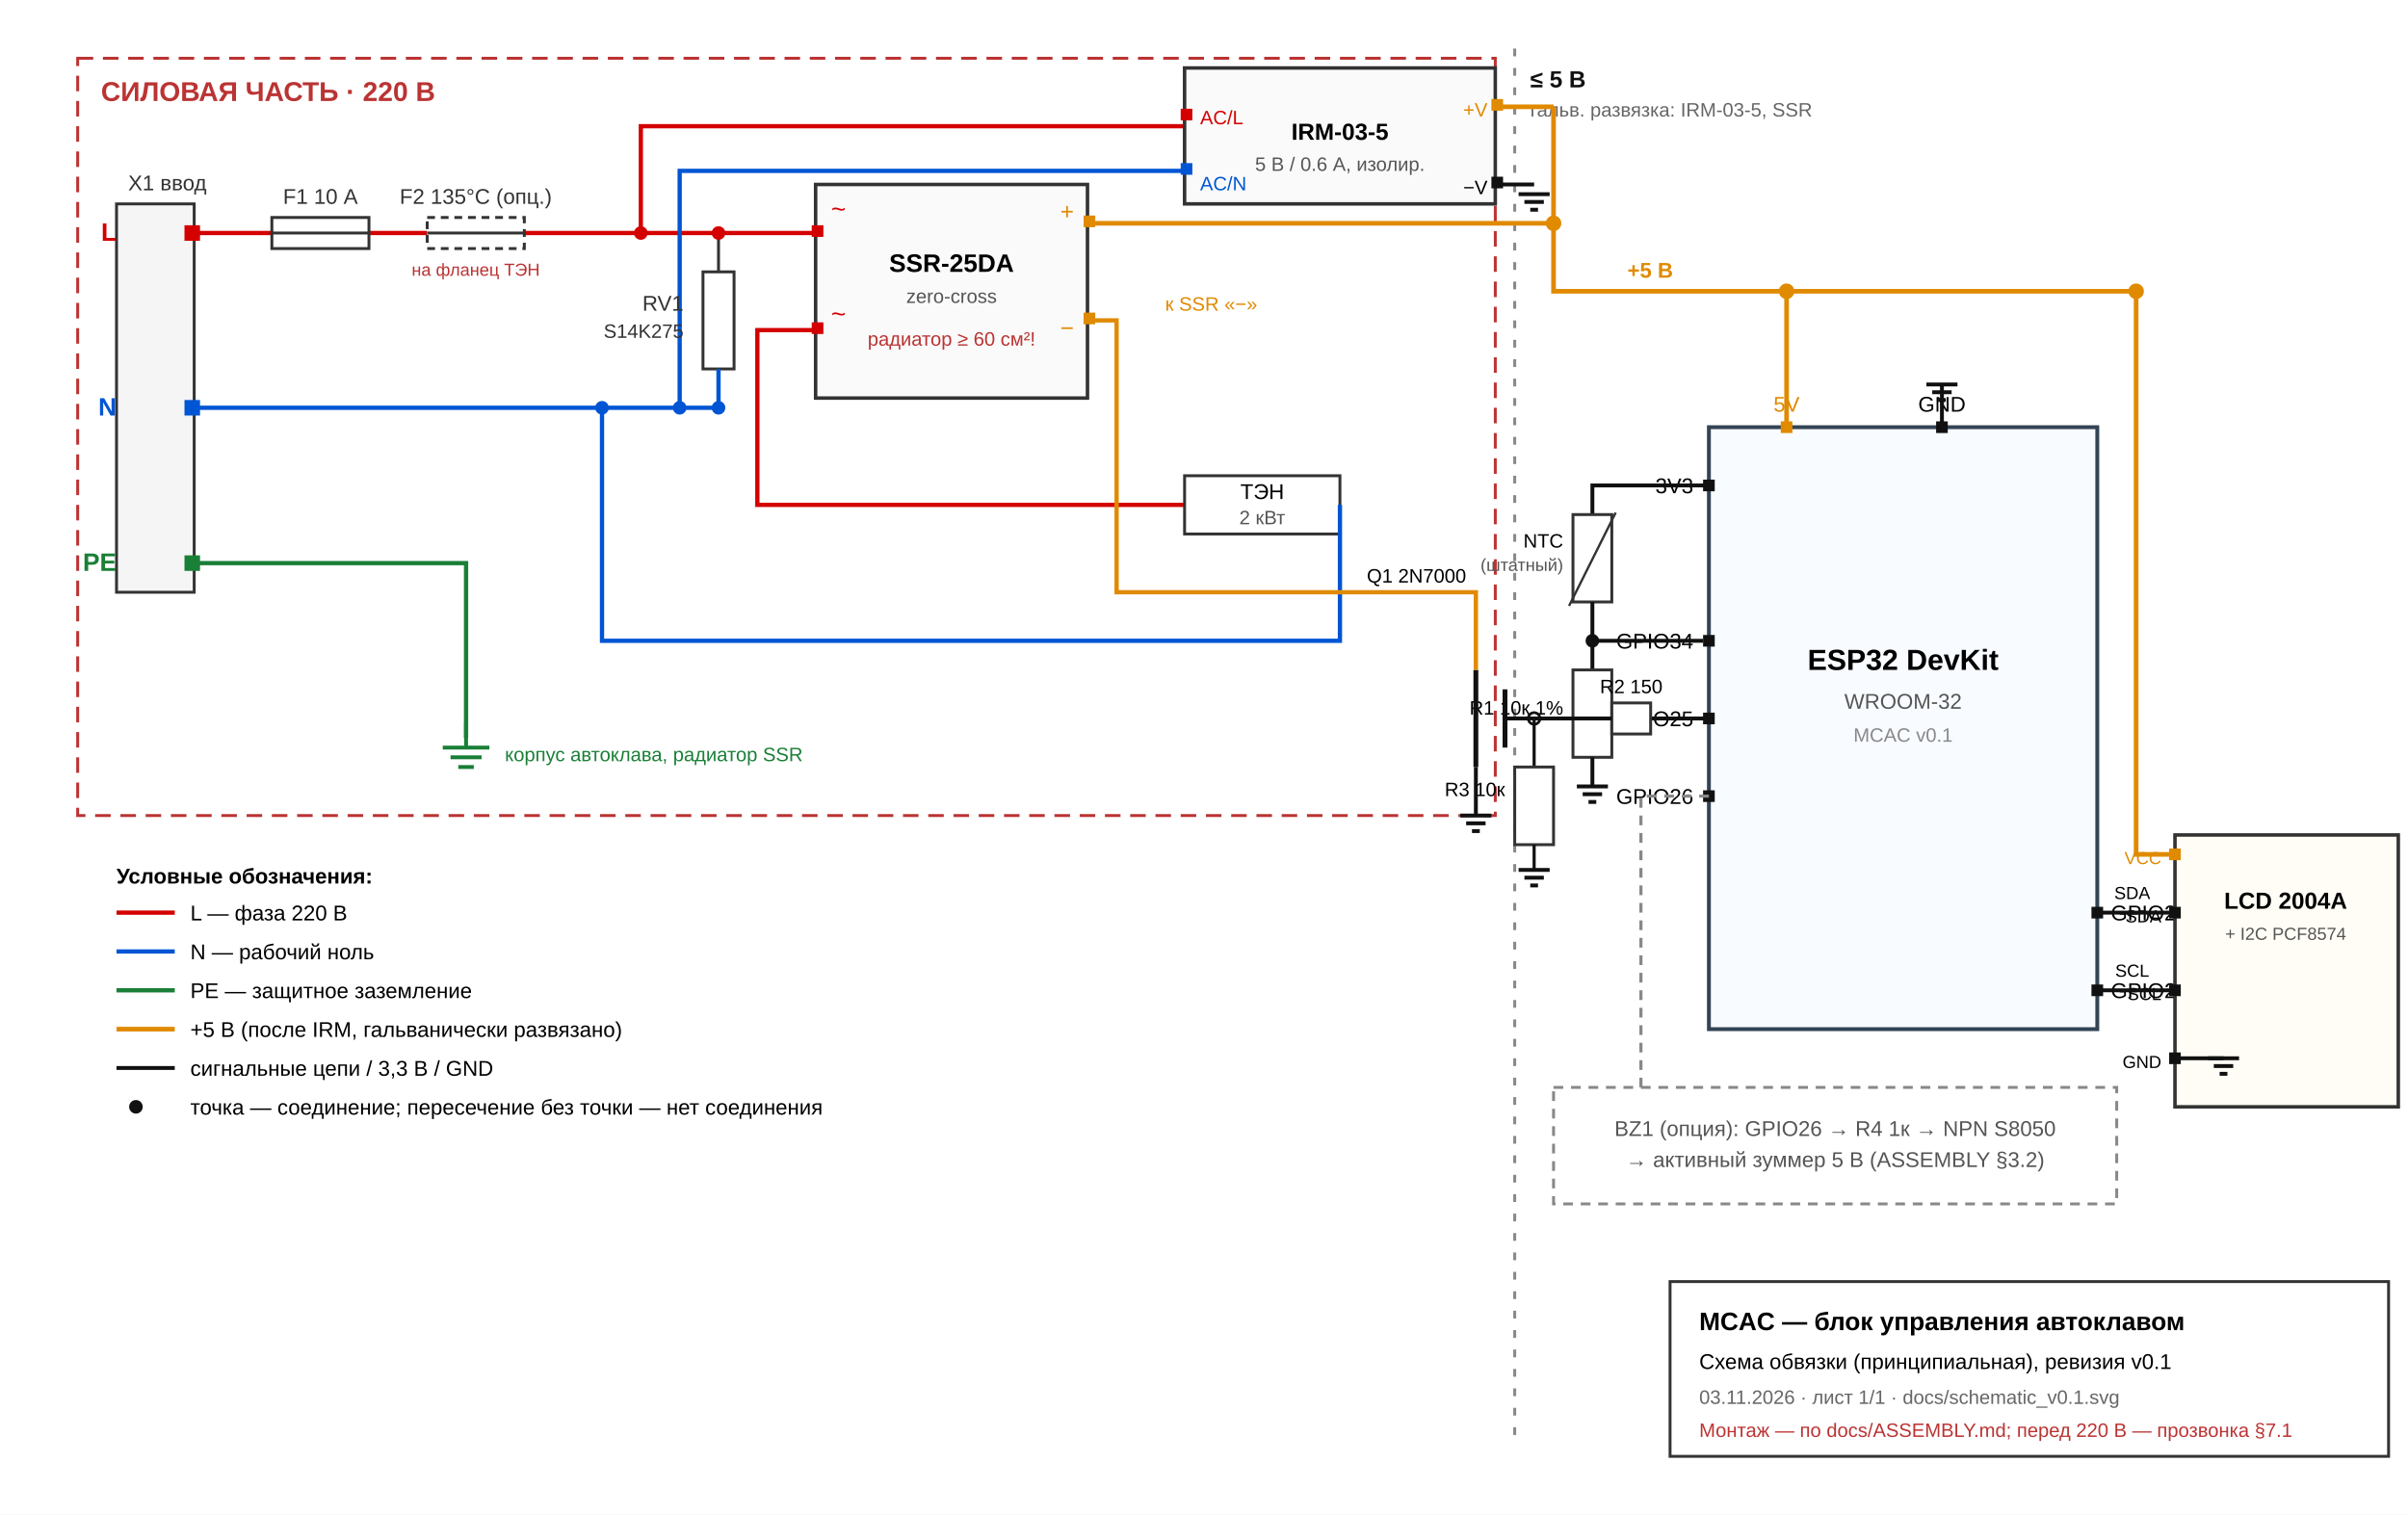
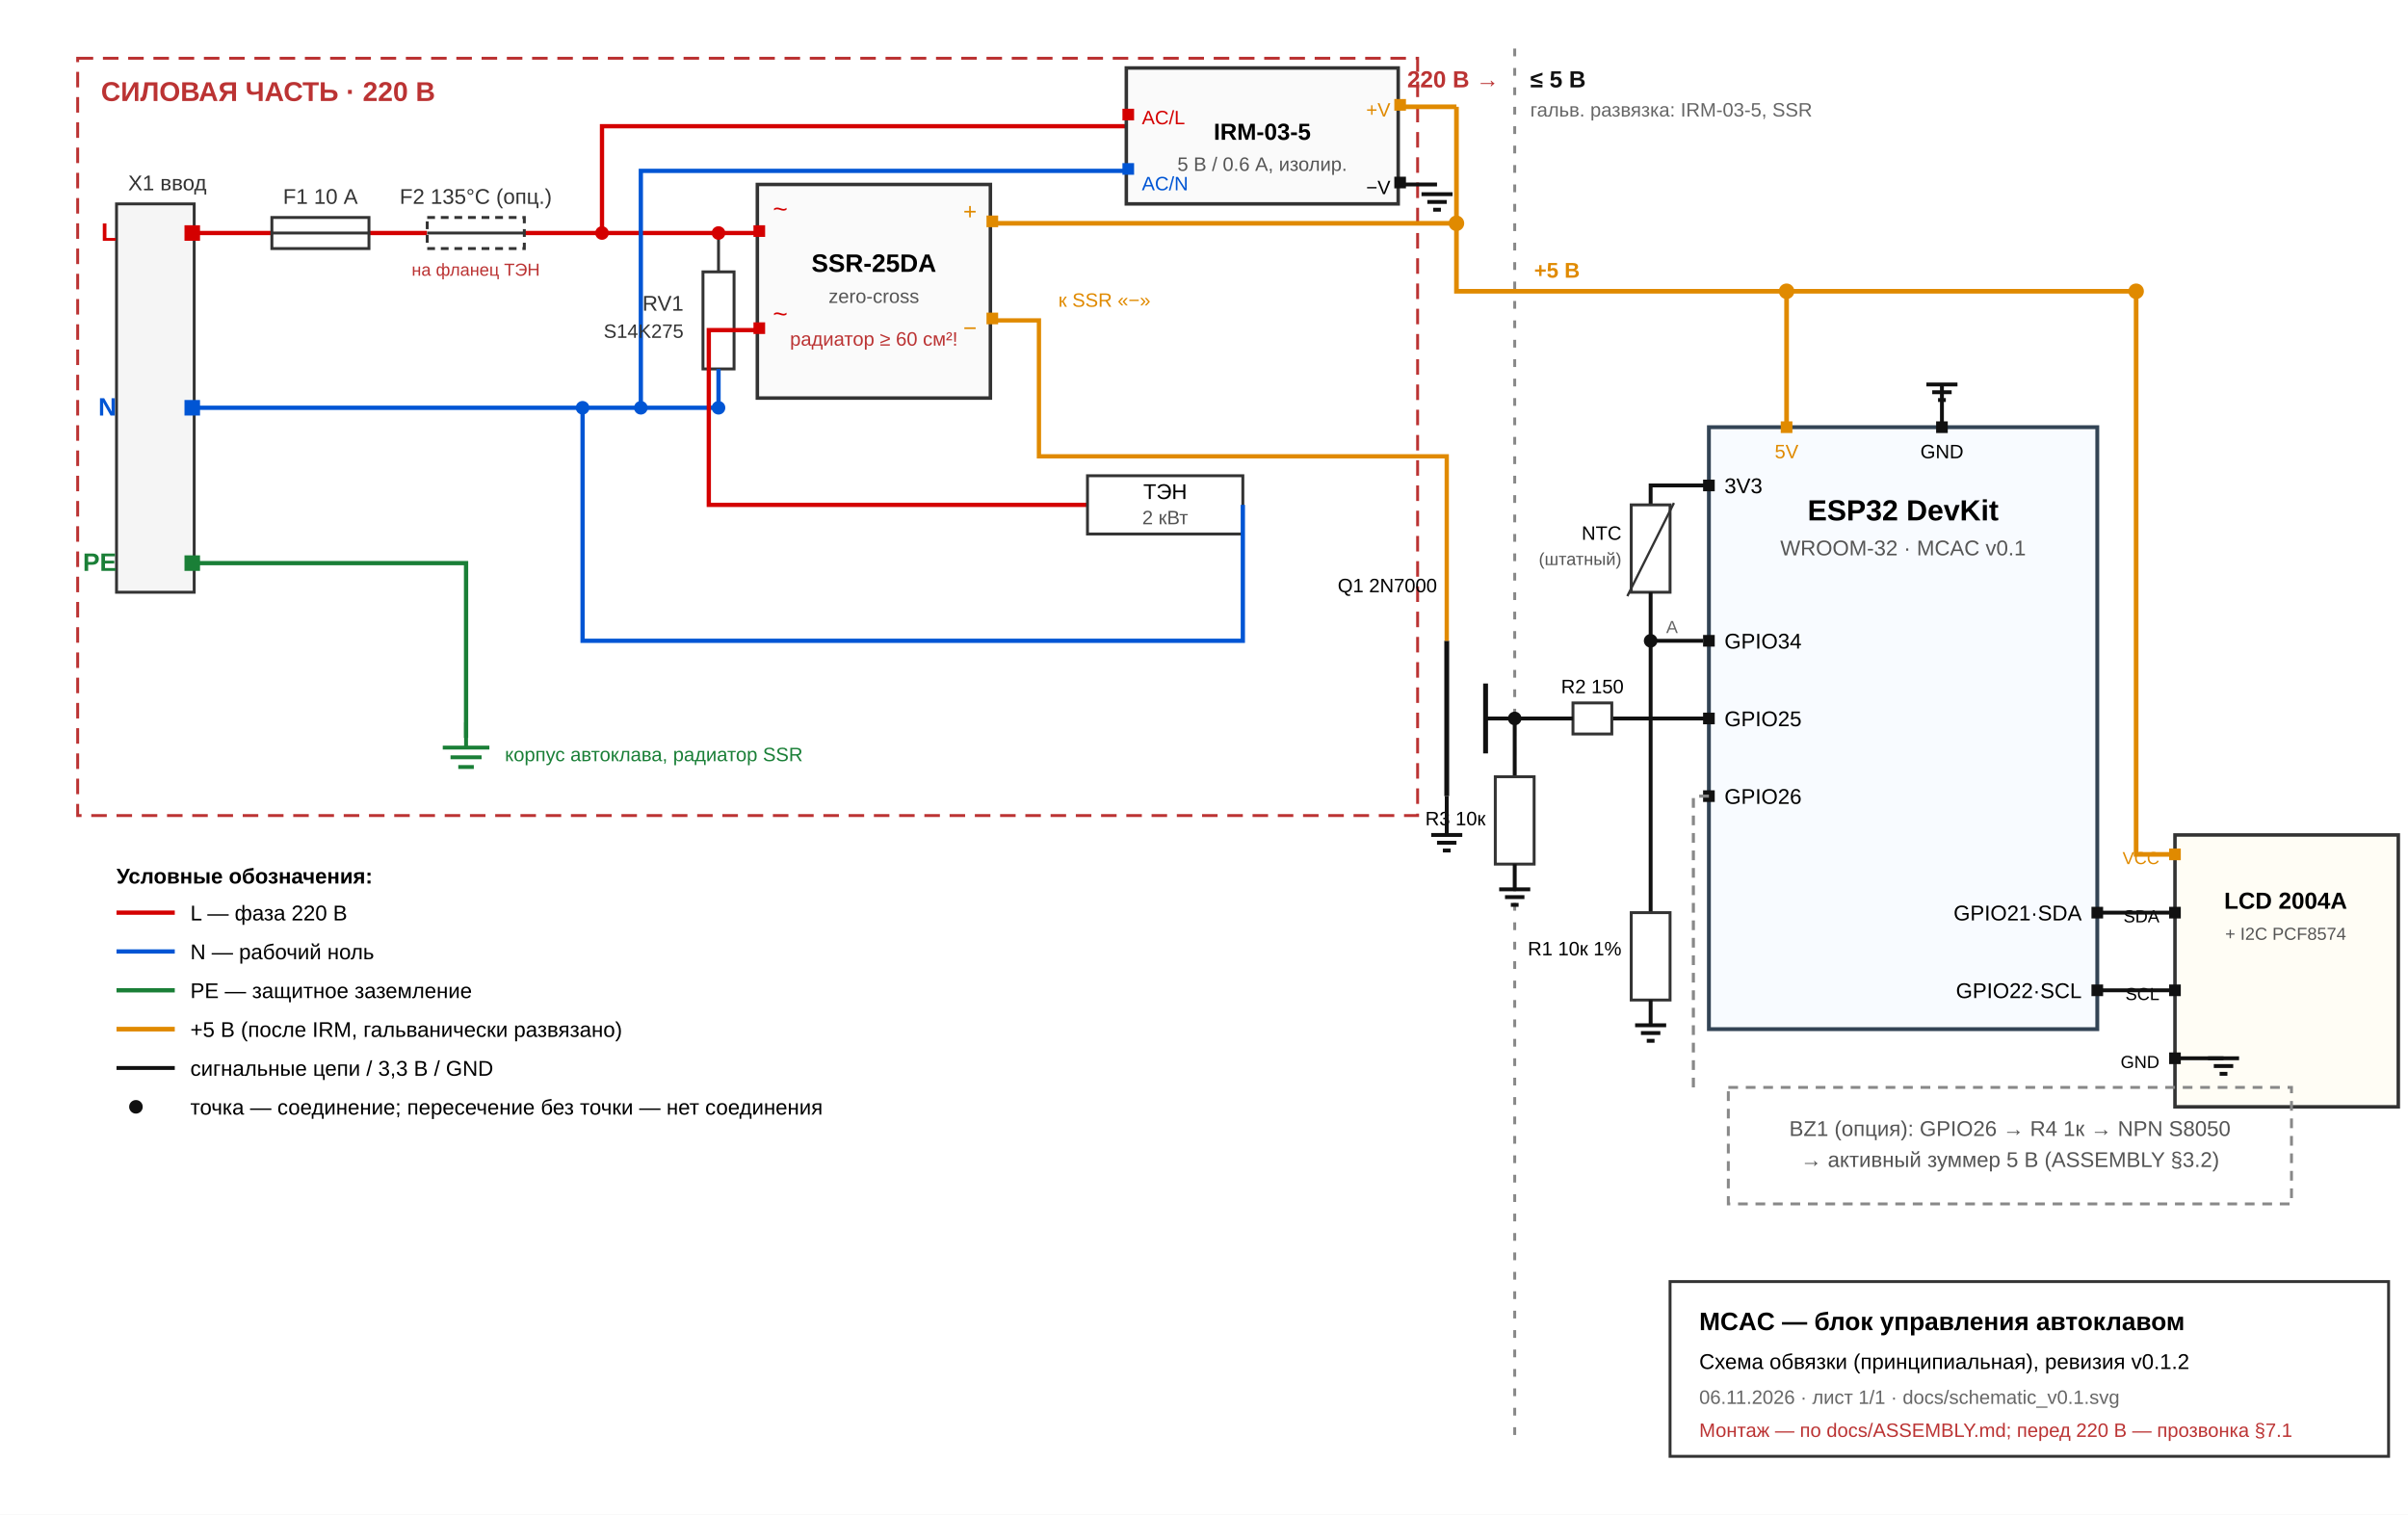
<svg xmlns="http://www.w3.org/2000/svg" viewBox="0 0 1240 780" font-family="Arial, Helvetica, sans-serif">
  <rect x="0" y="0" width="1240" height="780" fill="#ffffff" />
-   <rect x="40" y="30" width="730" height="390" fill="none" stroke="#b33" stroke-width="1.5" stroke-dasharray="8,5" />
+   <rect x="40" y="30" width="690" height="390" fill="none" stroke="#b33" stroke-width="1.5" stroke-dasharray="8,5" />
  <text x="52" y="52" font-size="14" font-weight="bold" fill="#b33">СИЛОВАЯ ЧАСТЬ · 220 В</text>
  <line x1="780" y1="25" x2="780" y2="740" stroke="#888" stroke-width="1.5" stroke-dasharray="4,6" />
  <text x="772" y="45" font-size="12" font-weight="bold" fill="#b33" text-anchor="end">220 В →</text>
  <text x="788" y="45" font-size="12" font-weight="bold" fill="#111">≤ 5 В</text>
  <text x="788" y="60" font-size="10" fill="#666">гальв. развязка: IRM-03-5, SSR</text>
  <g stroke="#d40000" stroke-width="2.2" fill="none">
    <path d="M100,120 H140" />
    <path d="M190,120 H220" />
-     <path d="M270,120 H420" />
-     <path d="M330,120 V65 H610" />
+     <path d="M270,120 H390" />
+     <path d="M310,120 V65 H580" />
  </g>
  <g stroke="#0055d4" stroke-width="2.2" fill="none">
    <path d="M100,210 H370" />
-     <path d="M350,210 V88 H610" />
+     <path d="M330,210 V88 H580" />
  </g>
  <g stroke="#1a7f37" stroke-width="2.2" fill="none">
    <path d="M100,290 H240 V380" />
  </g>
  <rect x="60" y="105" width="40" height="200" fill="#f5f5f5" stroke="#333" stroke-width="1.5" />
  <text x="66" y="98" font-size="11" fill="#333">X1 ввод</text>
  <rect x="95" y="116" width="8" height="8" fill="#d40000" />
  <rect x="95" y="206" width="8" height="8" fill="#0055d4" />
  <rect x="95" y="286" width="8" height="8" fill="#1a7f37" />
  <text x="60" y="124" font-size="13" font-weight="bold" fill="#d40000" text-anchor="end">L</text>
  <text x="60" y="214" font-size="13" font-weight="bold" fill="#0055d4" text-anchor="end">N</text>
  <text x="60" y="294" font-size="13" font-weight="bold" fill="#1a7f37" text-anchor="end">PE</text>
  <rect x="140" y="112" width="50" height="16" fill="#fff" stroke="#333" stroke-width="1.5" />
  <line x1="140" y1="120" x2="190" y2="120" stroke="#333" stroke-width="1.5" />
  <text x="165" y="105" font-size="11" text-anchor="middle" fill="#333">F1 10 А</text>
  <rect x="220" y="112" width="50" height="16" fill="#fff" stroke="#333" stroke-width="1.5" stroke-dasharray="4,3" />
  <line x1="220" y1="120" x2="270" y2="120" stroke="#333" stroke-width="1.5" />
  <text x="245" y="105" font-size="11" text-anchor="middle" fill="#333">F2 135°С (опц.)</text>
  <text x="245" y="142" font-size="9" text-anchor="middle" fill="#b33">на фланец ТЭН</text>
  <rect x="362" y="140" width="16" height="50" fill="#fff" stroke="#333" stroke-width="1.5" />
  <line x1="370" y1="120" x2="370" y2="140" stroke="#333" stroke-width="1.5" />
  <line x1="370" y1="190" x2="370" y2="210" stroke="#0055d4" stroke-width="2.2" />
  <text x="352" y="160" font-size="11" fill="#333" text-anchor="end">RV1</text>
  <text x="352" y="174" font-size="10" fill="#333" text-anchor="end">S14K275</text>
-   <rect x="420" y="95" width="140" height="110" fill="#fafafa" stroke="#333" stroke-width="1.8" />
-   <text x="490" y="140" font-size="13" font-weight="bold" text-anchor="middle">SSR-25DA</text>
-   <text x="490" y="156" font-size="10" text-anchor="middle" fill="#555">zero-cross</text>
-   <text x="490" y="178" font-size="10" text-anchor="middle" fill="#b33">радиатор ≥ 60 см²!</text>
-   <text x="428" y="112" font-size="13" fill="#d40000">~</text>
-   <text x="428" y="166" font-size="13" fill="#d40000">~</text>
-   <text x="553" y="113" font-size="12" text-anchor="end" fill="#e08a00">+</text>
-   <text x="553" y="173" font-size="12" text-anchor="end" fill="#e08a00">−</text>
-   <rect x="418" y="116" width="6" height="6" fill="#d40000" />
-   <rect x="418" y="166" width="6" height="6" fill="#d40000" />
-   <rect x="558" y="111" width="6" height="6" fill="#e08a00" />
-   <rect x="558" y="161" width="6" height="6" fill="#e08a00" />
-   <path d="M420,170 H390 V260 H610" fill="none" stroke="#d40000" stroke-width="2.2" />
-   <rect x="610" y="245" width="80" height="30" fill="#fff" stroke="#333" stroke-width="1.5" />
-   <text x="650" y="257" font-size="11" text-anchor="middle">ТЭН</text>
-   <text x="650" y="270" font-size="10" text-anchor="middle" fill="#555">2 кВт</text>
-   <path d="M690,260 V330 H310 V210" fill="none" stroke="#0055d4" stroke-width="2.2" />
-   <rect x="610" y="35" width="160" height="70" fill="#fafafa" stroke="#333" stroke-width="1.8" />
-   <text x="690" y="72" font-size="12" font-weight="bold" text-anchor="middle">IRM-03-5</text>
-   <text x="690" y="88" font-size="10" text-anchor="middle" fill="#555">5 В / 0.6 А, изолир.</text>
-   <text x="618" y="64" font-size="10" fill="#d40000">AC/L</text>
-   <text x="618" y="98" font-size="10" fill="#0055d4">AC/N</text>
-   <rect x="608" y="56" width="6" height="6" fill="#d40000" />
-   <rect x="608" y="84" width="6" height="6" fill="#0055d4" />
-   <rect x="768" y="51" width="6" height="6" fill="#e08a00" />
-   <rect x="768" y="91" width="6" height="6" fill="#111" />
-   <text x="766" y="60" font-size="10" fill="#e08a00" text-anchor="end">+V</text>
-   <text x="766" y="100" font-size="10" text-anchor="end">−V</text>
-   <path d="M770,55 H800" fill="none" stroke="#e08a00" stroke-width="2.4" />
-   <path d="M560,115 H800" fill="none" stroke="#e08a00" stroke-width="2.4" />
-   <path d="M800,55 V150 H1100" fill="none" stroke="#e08a00" stroke-width="2.4" />
-   <text x="838" y="143" font-size="11" font-weight="bold" fill="#e08a00">+5 В</text>
-   <path d="M770,95 H790" fill="none" stroke="#111" stroke-width="2" />
-   <g stroke="#111" stroke-width="2">
-     <line x1="782" y1="100" x2="798" y2="100" />
-     <line x1="785" y1="104" x2="795" y2="104" />
-     <line x1="788" y1="108" x2="792" y2="108" />
+   <rect x="390" y="95" width="120" height="110" fill="#fafafa" stroke="#333" stroke-width="1.8" />
+   <text x="450" y="140" font-size="13" font-weight="bold" text-anchor="middle">SSR-25DA</text>
+   <text x="450" y="156" font-size="10" text-anchor="middle" fill="#555">zero-cross</text>
+   <text x="450" y="178" font-size="10" text-anchor="middle" fill="#b33">радиатор ≥ 60 см²!</text>
+   <text x="398" y="112" font-size="13" fill="#d40000">~</text>
+   <text x="398" y="166" font-size="13" fill="#d40000">~</text>
+   <text x="503" y="113" font-size="12" text-anchor="end" fill="#e08a00">+</text>
+   <text x="503" y="173" font-size="12" text-anchor="end" fill="#e08a00">−</text>
+   <rect x="388" y="116" width="6" height="6" fill="#d40000" />
+   <rect x="388" y="166" width="6" height="6" fill="#d40000" />
+   <rect x="508" y="111" width="6" height="6" fill="#e08a00" />
+   <rect x="508" y="161" width="6" height="6" fill="#e08a00" />
+   <path d="M390,170 H365 V260 H560" fill="none" stroke="#d40000" stroke-width="2.2" />
+   <rect x="560" y="245" width="80" height="30" fill="#fff" stroke="#333" stroke-width="1.5" />
+   <text x="600" y="257" font-size="11" text-anchor="middle">ТЭН</text>
+   <text x="600" y="270" font-size="10" text-anchor="middle" fill="#555">2 кВт</text>
+   <path d="M640,260 V330 H300 V210" fill="none" stroke="#0055d4" stroke-width="2.2" />
+   <rect x="580" y="35" width="140" height="70" fill="#fafafa" stroke="#333" stroke-width="1.8" />
+   <text x="650" y="72" font-size="12" font-weight="bold" text-anchor="middle">IRM-03-5</text>
+   <text x="650" y="88" font-size="10" text-anchor="middle" fill="#555">5 В / 0.6 А, изолир.</text>
+   <text x="588" y="64" font-size="10" fill="#d40000">AC/L</text>
+   <text x="588" y="98" font-size="10" fill="#0055d4">AC/N</text>
+   <rect x="578" y="56" width="6" height="6" fill="#d40000" />
+   <rect x="578" y="84" width="6" height="6" fill="#0055d4" />
+   <rect x="718" y="51" width="6" height="6" fill="#e08a00" />
+   <rect x="718" y="91" width="6" height="6" fill="#111" />
+   <text x="716" y="60" font-size="10" fill="#e08a00" text-anchor="end">+V</text>
+   <text x="716" y="100" font-size="10" text-anchor="end">−V</text>
+   <path d="M720,55 H750" fill="none" stroke="#e08a00" stroke-width="2.4" />
+   <path d="M510,115 H750" fill="none" stroke="#e08a00" stroke-width="2.4" />
+   <path d="M750,55 V150 H1100" fill="none" stroke="#e08a00" stroke-width="2.4" />
+   <text x="790" y="143" font-size="11" font-weight="bold" fill="#e08a00">+5 В</text>
+   <path d="M720,95 H740" fill="none" stroke="#111" stroke-width="2" />
+   <g stroke="#111" stroke-width="2">
+     <line x1="732" y1="100" x2="748" y2="100" />
+     <line x1="735" y1="104" x2="745" y2="104" />
+     <line x1="738" y1="108" x2="742" y2="108" />
  </g>
  <g stroke="#1a7f37" stroke-width="2">
    <line x1="240" y1="372" x2="240" y2="385" />
    <line x1="228" y1="385" x2="252" y2="385" />
    <line x1="232" y1="390" x2="248" y2="390" />
    <line x1="236" y1="395" x2="244" y2="395" />
  </g>
  <text x="260" y="392" font-size="10" fill="#1a7f37">корпус автоклава, радиатор SSR</text>
  <g fill="#d40000">
-     <circle cx="330" cy="120" r="3.5" />
+     <circle cx="310" cy="120" r="3.5" />
    <circle cx="370" cy="120" r="3.5" />
  </g>
  <g fill="#0055d4">
-     <circle cx="310" cy="210" r="3.5" />
-     <circle cx="350" cy="210" r="3.5" />
+     <circle cx="300" cy="210" r="3.5" />
+     <circle cx="330" cy="210" r="3.5" />
    <circle cx="370" cy="210" r="3.5" />
  </g>
-   <circle cx="800" cy="115" r="4" fill="#e08a00" />
+   <circle cx="750" cy="115" r="4" fill="#e08a00" />
  <rect x="880" y="220" width="200" height="310" fill="#f8fbff" stroke="#345" stroke-width="2" />
-   <text x="980" y="345" font-size="15" font-weight="bold" text-anchor="middle">ESP32 DevKit</text>
-   <text x="980" y="365" font-size="11" text-anchor="middle" fill="#555">WROOM-32</text>
-   <text x="980" y="382" font-size="10" text-anchor="middle" fill="#888">MCAC v0.1</text>
+   <text x="980" y="268" font-size="15" font-weight="bold" text-anchor="middle">ESP32 DevKit</text>
+   <text x="980" y="286" font-size="11" text-anchor="middle" fill="#555">WROOM-32 · MCAC v0.1</text>
  <rect x="917" y="217" width="6" height="6" fill="#e08a00" />
-   <text x="920" y="212" font-size="11" text-anchor="middle" fill="#e08a00">5V</text>
+   <text x="920" y="236" font-size="10" text-anchor="middle" fill="#e08a00">5V</text>
  <rect x="997" y="217" width="6" height="6" fill="#111" />
-   <text x="1000" y="212" font-size="11" text-anchor="middle">GND</text>
+   <text x="1000" y="236" font-size="10" text-anchor="middle">GND</text>
  <path d="M920,150 V220" fill="none" stroke="#e08a00" stroke-width="2.4" />
  <circle cx="920" cy="150" r="4" fill="#e08a00" />
  <path d="M1000,220 V198" fill="none" stroke="#111" stroke-width="2" />
  <g stroke="#111" stroke-width="2">
    <line x1="992" y1="198" x2="1008" y2="198" />
    <line x1="995" y1="202" x2="1005" y2="202" />
    <line x1="998" y1="206" x2="1002" y2="206" />
  </g>
  <rect x="877" y="247" width="6" height="6" fill="#111" />
-   <text x="872" y="254" font-size="11" text-anchor="end">3V3</text>
+   <text x="888" y="254" font-size="11">3V3</text>
  <rect x="877" y="327" width="6" height="6" fill="#111" />
-   <text x="872" y="334" font-size="11" text-anchor="end">GPIO34</text>
+   <text x="888" y="334" font-size="11">GPIO34</text>
  <rect x="877" y="367" width="6" height="6" fill="#111" />
-   <text x="872" y="374" font-size="11" text-anchor="end">GPIO25</text>
+   <text x="888" y="374" font-size="11">GPIO25</text>
  <rect x="877" y="407" width="6" height="6" fill="#111" />
-   <text x="872" y="414" font-size="11" text-anchor="end">GPIO26</text>
+   <text x="888" y="414" font-size="11">GPIO26</text>
  <rect x="1077" y="467" width="6" height="6" fill="#111" />
-   <text x="1087" y="474" font-size="11">GPIO21/SDA</text>
+   <text x="1072" y="474" font-size="11" text-anchor="end">GPIO21·SDA</text>
  <rect x="1077" y="507" width="6" height="6" fill="#111" />
-   <text x="1087" y="514" font-size="11">GPIO22/SCL</text>
-   <path d="M880,250 H820 V265" fill="none" stroke="#111" stroke-width="2" />
-   <rect x="810" y="265" width="20" height="45" fill="#fff" stroke="#333" stroke-width="1.5" />
-   <line x1="808" y1="312" x2="832" y2="264" stroke="#333" stroke-width="1.2" />
-   <text x="805" y="282" font-size="10" text-anchor="end">NTC</text>
-   <text x="805" y="294" font-size="9" text-anchor="end" fill="#555">(штатный)</text>
-   <path d="M820,310 V345" fill="none" stroke="#111" stroke-width="2" />
-   <path d="M820,330 H877" fill="none" stroke="#111" stroke-width="2" />
-   <circle cx="820" cy="330" r="3.5" fill="#111" />
-   <rect x="810" y="345" width="20" height="45" fill="#fff" stroke="#333" stroke-width="1.5" />
-   <text x="805" y="368" font-size="10" text-anchor="end">R1 10к 1%</text>
-   <path d="M820,390 V405" fill="none" stroke="#111" stroke-width="2" />
-   <g stroke="#111" stroke-width="2">
-     <line x1="812" y1="405" x2="828" y2="405" />
-     <line x1="815" y1="409" x2="825" y2="409" />
-     <line x1="818" y1="413" x2="822" y2="413" />
-   </g>
-   <path d="M880,370 H850" fill="none" stroke="#111" stroke-width="2" />
-   <rect x="830" y="362" width="20" height="16" fill="#fff" stroke="#333" stroke-width="1.5" />
-   <text x="840" y="357" font-size="10" text-anchor="middle">R2 150</text>
-   <path d="M830,370 H790 H775" fill="none" stroke="#111" stroke-width="2" />
-   <line x1="775" y1="355" x2="775" y2="385" stroke="#111" stroke-width="2.5" />
-   <line x1="760" y1="345" x2="760" y2="395" stroke="#111" stroke-width="2.5" />
-   <path d="M790,370 V395" fill="none" stroke="#111" stroke-width="1.6" />
-   <circle cx="790" cy="370" r="3" fill="none" stroke="#111" stroke-width="1.4" />
-   <rect x="780" y="395" width="20" height="40" fill="#fff" stroke="#333" stroke-width="1.5" />
-   <text x="775" y="410" font-size="10" text-anchor="end">R3 10к</text>
-   <path d="M790,435 V448" fill="none" stroke="#111" stroke-width="1.6" />
-   <g stroke="#111" stroke-width="2">
-     <line x1="782" y1="448" x2="798" y2="448" />
-     <line x1="785" y1="452" x2="795" y2="452" />
-     <line x1="788" y1="456" x2="792" y2="456" />
-   </g>
-   <path d="M760,395 V420" fill="none" stroke="#111" stroke-width="2" />
-   <g stroke="#111" stroke-width="2">
-     <line x1="752" y1="420" x2="768" y2="420" />
-     <line x1="755" y1="424" x2="765" y2="424" />
-     <line x1="758" y1="428" x2="762" y2="428" />
-   </g>
-   <path d="M760,345 V305 H575 V165 H560" fill="none" stroke="#e08a00" stroke-width="2.2" />
-   <text x="755" y="300" font-size="10" text-anchor="end">Q1 2N7000</text>
-   <text x="600" y="160" font-size="10" fill="#e08a00">к SSR «−»</text>
+   <text x="1072" y="514" font-size="11" text-anchor="end">GPIO22·SCL</text>
+   <path d="M880,250 H850 V260" fill="none" stroke="#111" stroke-width="2" />
+   <rect x="840" y="260" width="20" height="45" fill="#fff" stroke="#333" stroke-width="1.5" />
+   <line x1="838" y1="307" x2="862" y2="259" stroke="#333" stroke-width="1.2" />
+   <text x="835" y="278" font-size="10" text-anchor="end">NTC</text>
+   <text x="835" y="291" font-size="9" text-anchor="end" fill="#555">(штатный)</text>
+   <path d="M850,305 V330" fill="none" stroke="#111" stroke-width="2" />
+   <circle cx="850" cy="330" r="3.5" fill="#111" />
+   <text x="858" y="326" font-size="9" fill="#666">A</text>
+   <path d="M850,330 H877" fill="none" stroke="#111" stroke-width="2" />
+   <path d="M850,330 V470" fill="none" stroke="#111" stroke-width="2" />
+   <rect x="840" y="470" width="20" height="45" fill="#fff" stroke="#333" stroke-width="1.5" />
+   <text x="835" y="492" font-size="10" text-anchor="end">R1 10к 1%</text>
+   <path d="M850,515 V528" fill="none" stroke="#111" stroke-width="2" />
+   <g stroke="#111" stroke-width="2">
+     <line x1="842" y1="528" x2="858" y2="528" />
+     <line x1="845" y1="532" x2="855" y2="532" />
+     <line x1="848" y1="536" x2="852" y2="536" />
+   </g>
+   <path d="M880,370 H830" fill="none" stroke="#111" stroke-width="2" />
+   <rect x="810" y="362" width="20" height="16" fill="#fff" stroke="#333" stroke-width="1.5" />
+   <text x="820" y="357" font-size="10" text-anchor="middle">R2 150</text>
+   <path d="M810,370 H765" fill="none" stroke="#111" stroke-width="2" />
+   <circle cx="780" cy="370" r="3.5" fill="#111" />
+   <line x1="765" y1="352" x2="765" y2="388" stroke="#111" stroke-width="2.5" />
+   <line x1="745" y1="330" x2="745" y2="410" stroke="#111" stroke-width="2.5" />
+   <path d="M780,370 V400" fill="none" stroke="#111" stroke-width="2" />
+   <rect x="770" y="400" width="20" height="45" fill="#fff" stroke="#333" stroke-width="1.5" />
+   <text x="765" y="425" font-size="10" text-anchor="end">R3 10к</text>
+   <path d="M780,445 V458" fill="none" stroke="#111" stroke-width="2" />
+   <g stroke="#111" stroke-width="2">
+     <line x1="772" y1="458" x2="788" y2="458" />
+     <line x1="775" y1="462" x2="785" y2="462" />
+     <line x1="778" y1="466" x2="782" y2="466" />
+   </g>
+   <path d="M745,410 V430" fill="none" stroke="#111" stroke-width="2" />
+   <g stroke="#111" stroke-width="2">
+     <line x1="737" y1="430" x2="753" y2="430" />
+     <line x1="740" y1="434" x2="750" y2="434" />
+     <line x1="743" y1="438" x2="747" y2="438" />
+   </g>
+   <path d="M745,330 V235 H535 V165 H510" fill="none" stroke="#e08a00" stroke-width="2.2" />
+   <text x="740" y="305" font-size="10" text-anchor="end">Q1 2N7000</text>
+   <text x="545" y="158" font-size="10" fill="#e08a00">к SSR «−»</text>
  <path d="M1100,150 V440 H1120" fill="none" stroke="#e08a00" stroke-width="2.4" />
  <circle cx="1100" cy="150" r="4" fill="#e08a00" />
  <rect x="1120" y="430" width="115" height="140" fill="#fffdf5" stroke="#333" stroke-width="1.8" />
  <text x="1177" y="468" font-size="12" font-weight="bold" text-anchor="middle">LCD 2004A</text>
  <text x="1177" y="484" font-size="9" text-anchor="middle" fill="#555">+ I2C PCF8574</text>
  <rect x="1117" y="437" width="6" height="6" fill="#e08a00" />
-   <text x="1113" y="445" font-size="9" text-anchor="end" fill="#e08a00">VCC</text>
+   <text x="1112" y="445" font-size="9" text-anchor="end" fill="#e08a00">VCC</text>
  <rect x="1117" y="467" width="6" height="6" fill="#111" />
-   <text x="1113" y="475" font-size="9" text-anchor="end">SDA</text>
+   <text x="1112" y="475" font-size="9" text-anchor="end">SDA</text>
  <rect x="1117" y="507" width="6" height="6" fill="#111" />
-   <text x="1113" y="515" font-size="9" text-anchor="end">SCL</text>
+   <text x="1112" y="515" font-size="9" text-anchor="end">SCL</text>
  <rect x="1117" y="542" width="6" height="6" fill="#111" />
-   <text x="1113" y="550" font-size="9" text-anchor="end">GND</text>
+   <text x="1112" y="550" font-size="9" text-anchor="end">GND</text>
  <path d="M1080,470 H1117" fill="none" stroke="#111" stroke-width="2" />
  <path d="M1080,510 H1117" fill="none" stroke="#111" stroke-width="2" />
  <path d="M1120,545 H1145" fill="none" stroke="#111" stroke-width="2" />
  <g stroke="#111" stroke-width="2">
    <line x1="1137" y1="545" x2="1153" y2="545" />
    <line x1="1140" y1="549" x2="1150" y2="549" />
    <line x1="1143" y1="553" x2="1147" y2="553" />
  </g>
-   <text x="1098" y="463" font-size="9" text-anchor="middle">SDA</text>
-   <text x="1098" y="503" font-size="9" text-anchor="middle">SCL</text>
-   <rect x="800" y="560" width="290" height="60" fill="none" stroke="#888" stroke-width="1.5" stroke-dasharray="5,4" />
-   <path d="M880,410 H845 V560" fill="none" stroke="#888" stroke-width="1.6" stroke-dasharray="5,4" />
-   <text x="945" y="585" font-size="11" text-anchor="middle" fill="#555">BZ1 (опция): GPIO26 → R4 1к → NPN S8050</text>
-   <text x="945" y="601" font-size="11" text-anchor="middle" fill="#555">→ активный зуммер 5 В (ASSEMBLY §3.2)</text>
+   <rect x="890" y="560" width="290" height="60" fill="none" stroke="#888" stroke-width="1.5" stroke-dasharray="5,4" />
+   <path d="M880,410 H872 V560" fill="none" stroke="#888" stroke-width="1.6" stroke-dasharray="5,4" />
+   <text x="1035" y="585" font-size="11" text-anchor="middle" fill="#555">BZ1 (опция): GPIO26 → R4 1к → NPN S8050</text>
+   <text x="1035" y="601" font-size="11" text-anchor="middle" fill="#555">→ активный зуммер 5 В (ASSEMBLY §3.2)</text>
  <g font-size="11">
    <text x="60" y="455" font-weight="bold">Условные обозначения:</text>
    <line x1="60" y1="470" x2="90" y2="470" stroke="#d40000" stroke-width="2.2" />
    <text x="98" y="474">L — фаза 220 В</text>
    <line x1="60" y1="490" x2="90" y2="490" stroke="#0055d4" stroke-width="2.2" />
    <text x="98" y="494">N — рабочий ноль</text>
    <line x1="60" y1="510" x2="90" y2="510" stroke="#1a7f37" stroke-width="2.2" />
    <text x="98" y="514">PE — защитное заземление</text>
    <line x1="60" y1="530" x2="90" y2="530" stroke="#e08a00" stroke-width="2.4" />
    <text x="98" y="534">+5 В (после IRM, гальванически развязано)</text>
    <line x1="60" y1="550" x2="90" y2="550" stroke="#111" stroke-width="2" />
    <text x="98" y="554">сигнальные цепи / 3,3 В / GND</text>
    <circle cx="70" cy="570" r="3.5" fill="#111" />
    <text x="98" y="574">точка — соединение; пересечение без точки — нет соединения</text>
  </g>
  <rect x="860" y="660" width="370" height="90" fill="none" stroke="#333" stroke-width="1.5" />
  <text x="875" y="685" font-size="13" font-weight="bold">MCAC — блок управления автоклавом</text>
-   <text x="875" y="705" font-size="11">Схема обвязки (принципиальная), ревизия v0.1</text>
-   <text x="875" y="723" font-size="10" fill="#666">03.11.2026 · лист 1/1 · docs/schematic_v0.1.svg</text>
+   <text x="875" y="705" font-size="11">Схема обвязки (принципиальная), ревизия v0.1.2</text>
+   <text x="875" y="723" font-size="10" fill="#666">06.11.2026 · лист 1/1 · docs/schematic_v0.1.svg</text>
  <text x="875" y="740" font-size="10" fill="#b33">Монтаж — по docs/ASSEMBLY.md; перед 220 В — прозвонка §7.1</text>
</svg>
